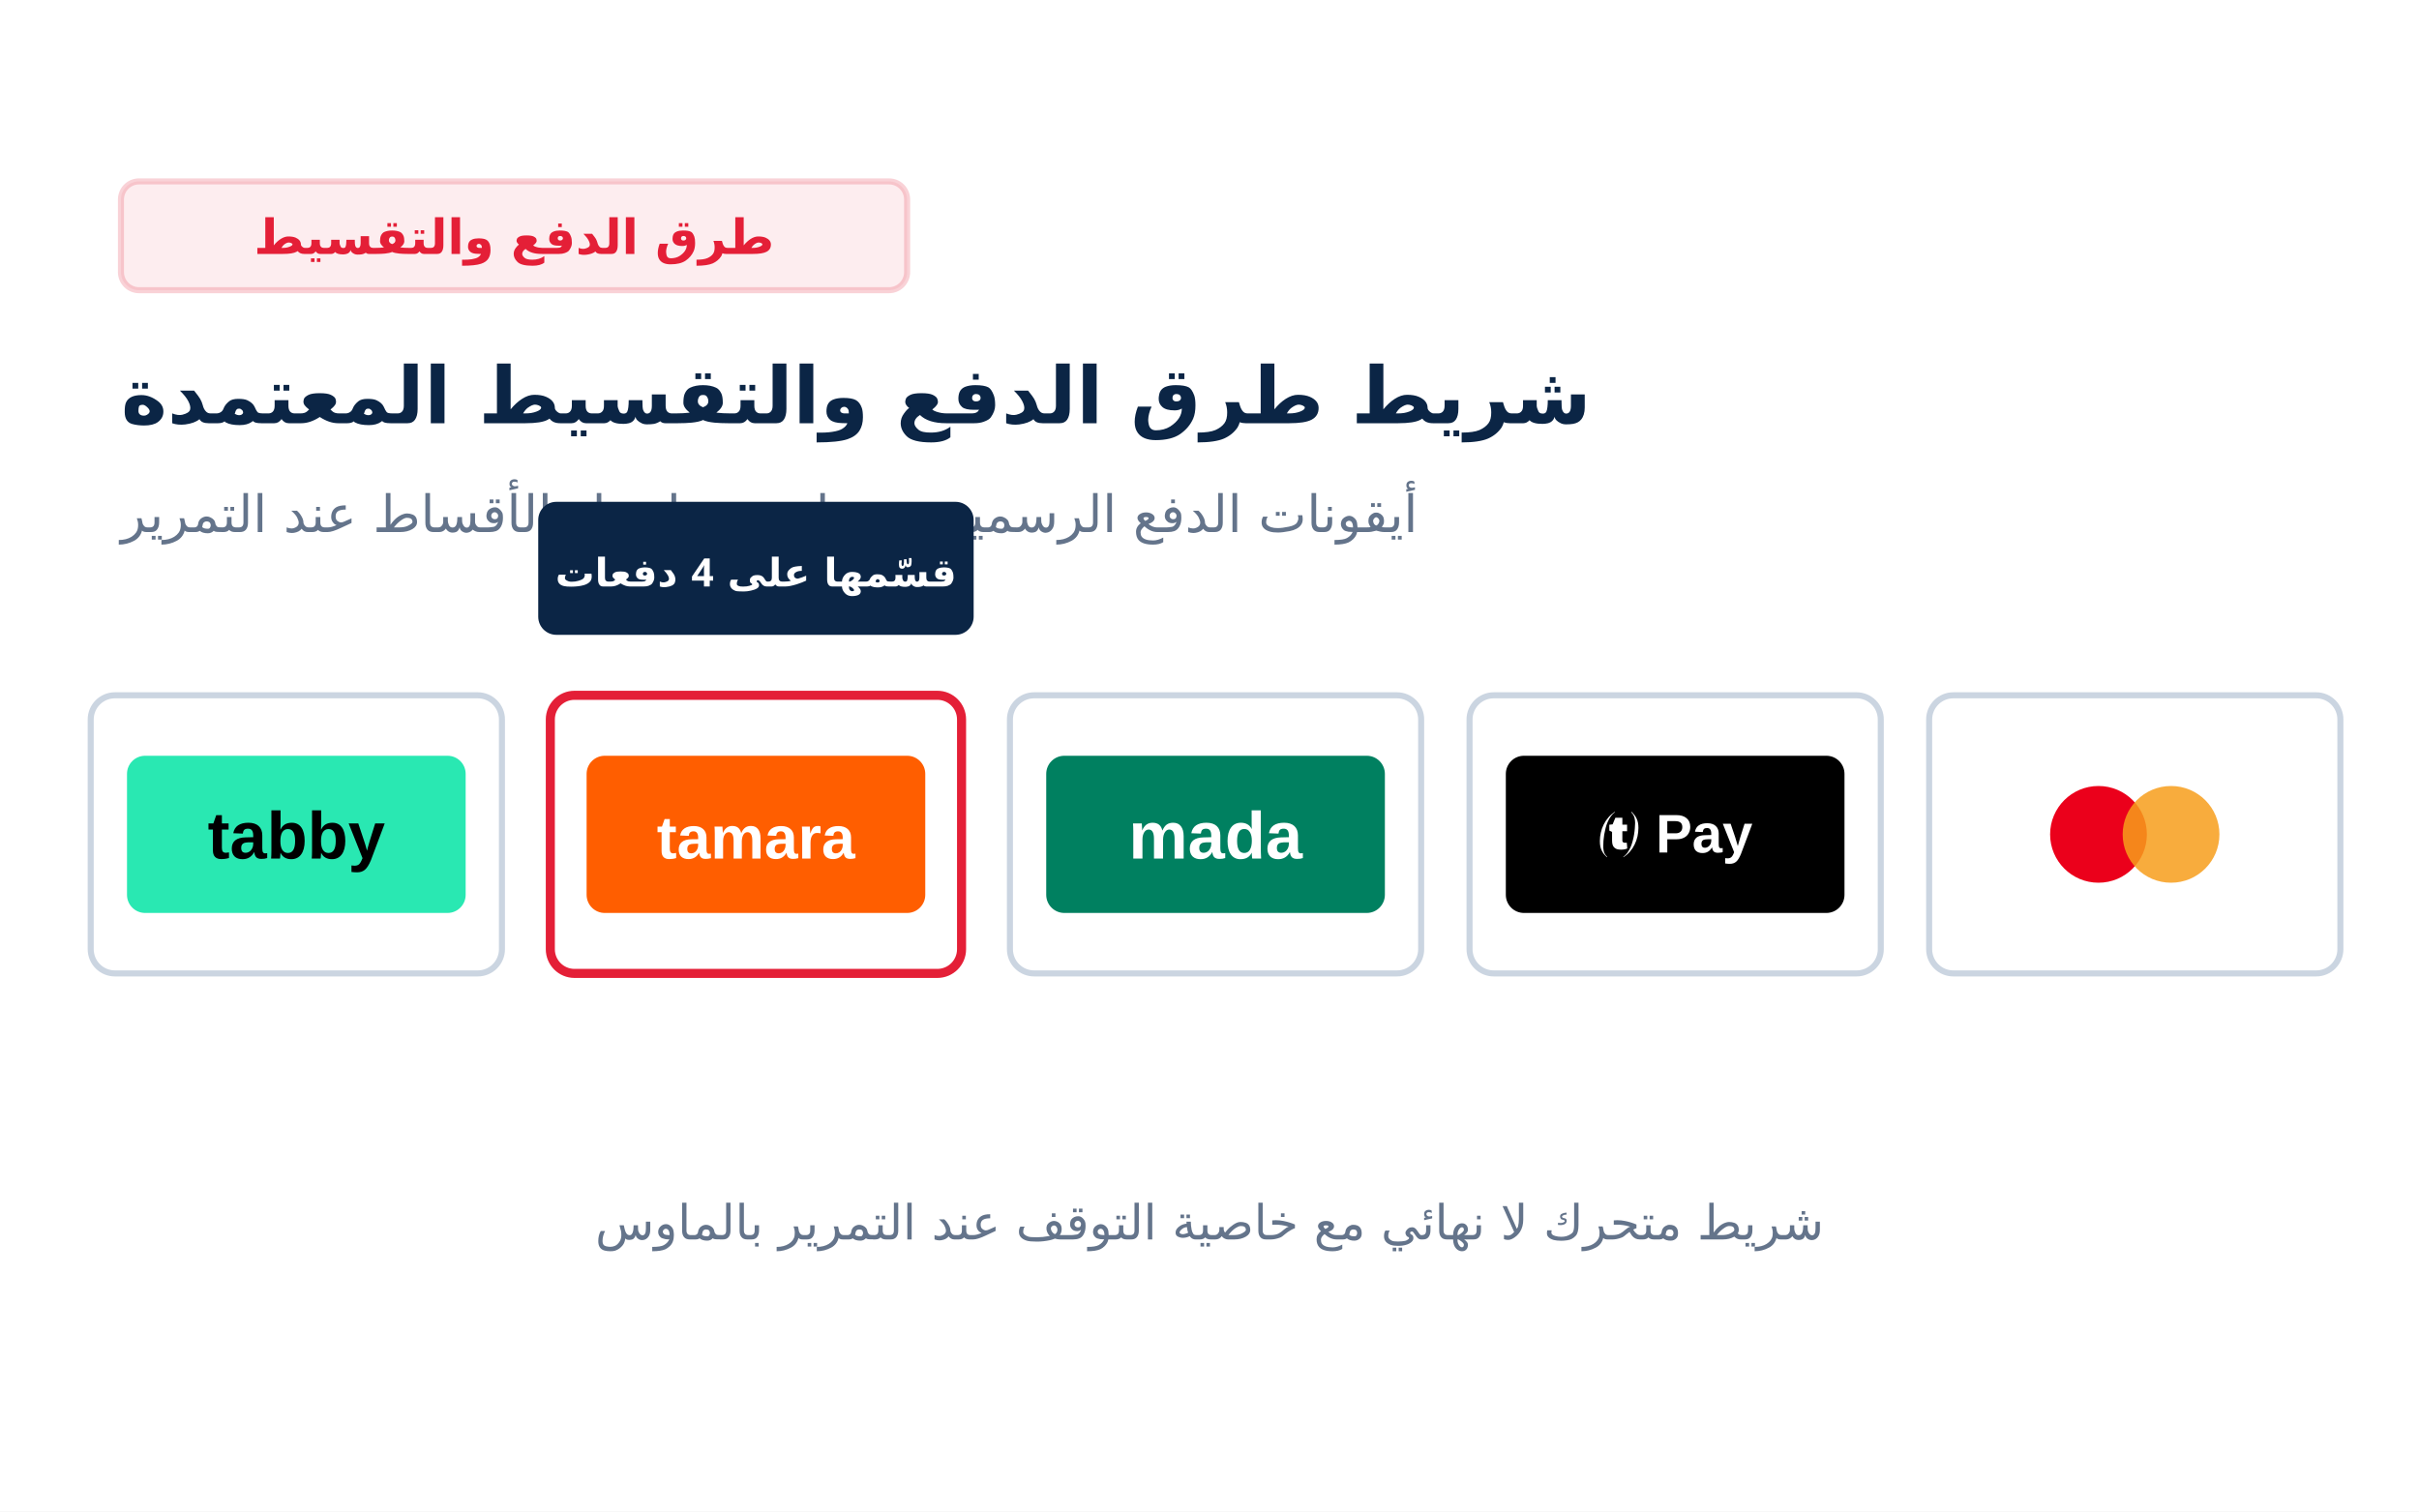
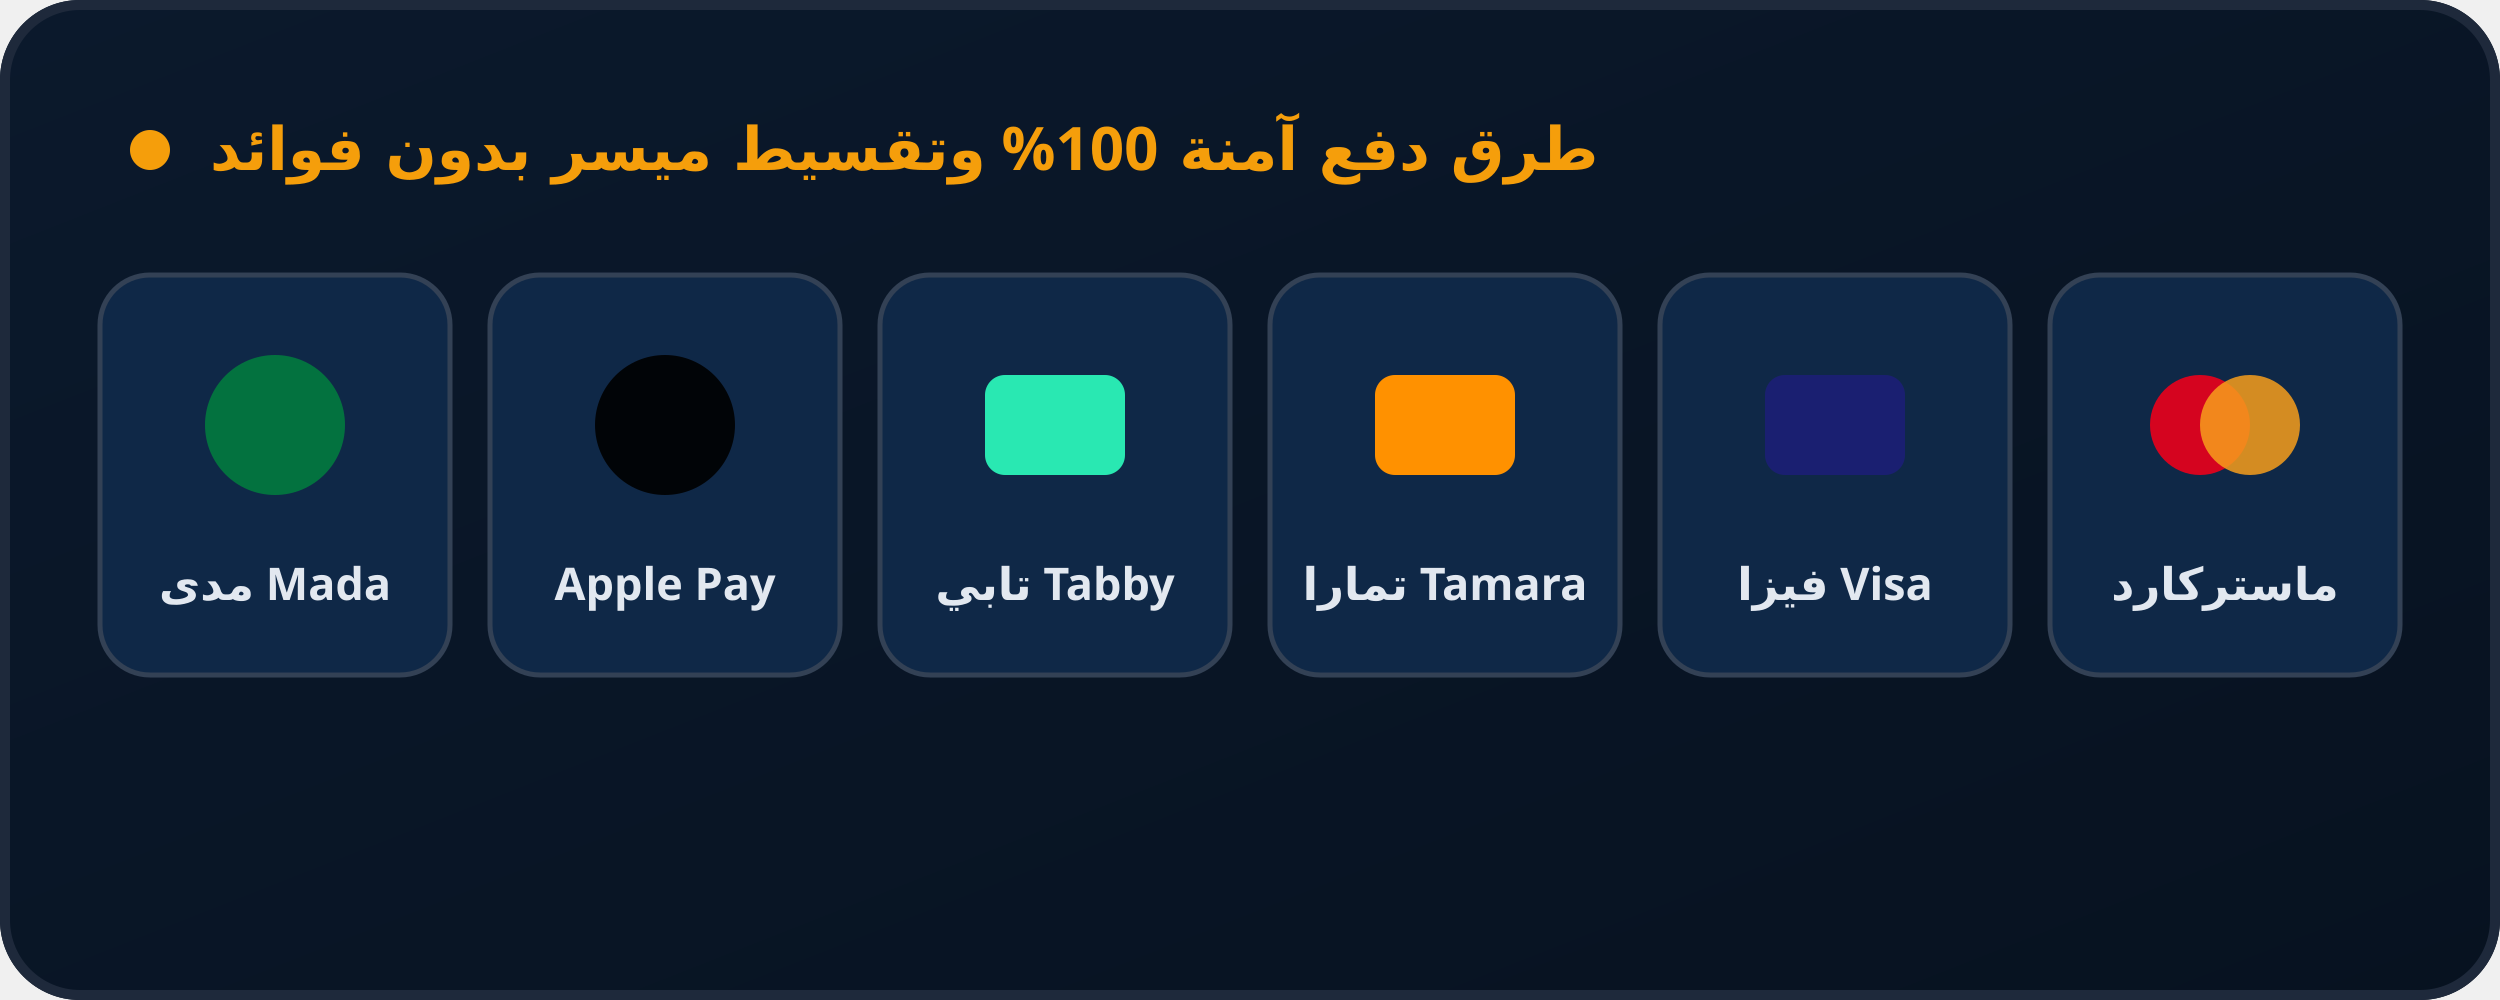
- <svg xmlns="http://www.w3.org/2000/svg" viewBox="0 0 400 250" width="400" height="250">
-   <rect width="400" height="250" fill="#ffffff" />
-   <rect x="20" y="30" width="130" height="18" rx="3" fill="#e41f37" fill-opacity="0.08" stroke="#e41f37" stroke-opacity="0.2" stroke-width="1" />
-   <text x="85" y="42" fill="#e41f37" font-size="8" font-family="sans-serif" font-weight="bold" text-anchor="middle">طرق الدفع والتقسيط</text>
-   <text x="20" y="70" fill="#0b2545" font-size="13" font-family="sans-serif" font-weight="800">شريط طرق الدفع والتقسيط المعتمدة</text>
-   <text x="20" y="88" fill="#64748b" font-size="8.5" font-family="sans-serif">أيقونات الدفع الرسمية مع ظهور تفاصيل الأقساط عند التمرير</text>
-   <g transform="translate(15, 115)">
-     <rect x="0" y="0" width="68" height="46" rx="4" fill="#ffffff" stroke="#cbd5e1" stroke-width="1" />
-     <rect x="6" y="10" width="56" height="26" rx="3" fill="#29E8B2" />
-     <text x="34" y="27" font-family="Arial, sans-serif" font-size="11" font-weight="900" fill="#000000" text-anchor="middle">tabby</text>
-     <rect x="76" y="0" width="68" height="46" rx="4" fill="#ffffff" stroke="#e41f37" stroke-width="1.5" />
-     <rect x="82" y="10" width="56" height="26" rx="3" fill="#FF5E00" />
-     <text x="110" y="27" font-family="Arial, sans-serif" font-size="10" font-weight="900" fill="#FFFFFF" text-anchor="middle">tamara</text>
-     <rect x="74" y="-32" width="72" height="22" rx="3" fill="#0b2545" />
-     <text x="110" y="-18" font-family="sans-serif" font-size="6.5" font-weight="bold" fill="#FFFFFF" text-anchor="middle">قسّمها على 4 دفعات</text>
-     <rect x="152" y="0" width="68" height="46" rx="4" fill="#ffffff" stroke="#cbd5e1" stroke-width="1" />
-     <rect x="158" y="10" width="56" height="26" rx="3" fill="#008060" />
-     <text x="186" y="27" font-family="Arial, sans-serif" font-size="11" font-weight="900" fill="#FFFFFF" text-anchor="middle">mada</text>
-     <rect x="228" y="0" width="68" height="46" rx="4" fill="#ffffff" stroke="#cbd5e1" stroke-width="1" />
-     <rect x="234" y="10" width="56" height="26" rx="3" fill="#000000" />
-     <text x="262" y="26" font-family="Arial, sans-serif" font-size="9" font-weight="bold" fill="#FFFFFF" text-anchor="middle"> Pay</text>
-     <rect x="304" y="0" width="68" height="46" rx="4" fill="#ffffff" stroke="#cbd5e1" stroke-width="1" />
-     <circle cx="332" cy="23" r="8" fill="#EB001B" />
-     <circle cx="344" cy="23" r="8" fill="#F79E1B" fill-opacity="0.85" />
+ <svg xmlns="http://www.w3.org/2000/svg" viewBox="0 0 500 200" width="500" height="200">
+   <defs>
+     <linearGradient id="bgGrad3" x1="0%" y1="0%" x2="100%" y2="100%">
+       <stop offset="0%" stop-color="#0b192c" />
+       <stop offset="100%" stop-color="#071220" />
+     </linearGradient>
+   </defs>
+   <rect width="500" height="200" rx="16" fill="url(#bgGrad3)" />
+   <rect x="1" y="1" width="498" height="198" rx="15" fill="none" stroke="#1e293b" stroke-width="2" />
+   <g transform="translate(20, 20)">
+     <circle cx="10" cy="10" r="4" fill="#f59e0b" />
+     <text x="22" y="14" fill="#f59e0b" font-family="'Cairo', sans-serif" font-size="12" font-weight="800">طرق دفع آمنة 100% وتقسيط ميسر بدون فوائد</text>
  </g>
-   <text x="200" y="205" fill="#64748b" font-size="8" font-family="sans-serif" text-anchor="middle">شريط متحرك لا نهائي مع خاصية التوقف عند التمرير بالماوس</text>
+   <g transform="translate(20, 55)">
+     <g transform="translate(0, 0)">
+       <rect width="70" height="80" rx="10" fill="#0f2847" stroke="#334155" stroke-width="1" />
+       <circle cx="35" cy="30" r="14" fill="#00843D" opacity="0.8" />
+       <text x="35" y="65" fill="#e2e8f0" font-family="'Cairo', sans-serif" font-size="9" font-weight="700" text-anchor="middle">مدى Mada</text>
+     </g>
+     <g transform="translate(78, 0)">
+       <rect width="70" height="80" rx="10" fill="#0f2847" stroke="#334155" stroke-width="1" />
+       <circle cx="35" cy="30" r="14" fill="#000000" opacity="0.9" />
+       <text x="35" y="65" fill="#e2e8f0" font-family="'Cairo', sans-serif" font-size="9" font-weight="700" text-anchor="middle">Apple Pay</text>
+     </g>
+     <g transform="translate(156, 0)">
+       <rect width="70" height="80" rx="10" fill="#0f2847" stroke="#334155" stroke-width="1" />
+       <rect x="21" y="20" width="28" height="20" rx="4" fill="#29E8B2" />
+       <text x="35" y="65" fill="#e2e8f0" font-family="'Cairo', sans-serif" font-size="9" font-weight="700" text-anchor="middle">تابي Tabby</text>
+     </g>
+     <g transform="translate(234, 0)">
+       <rect width="70" height="80" rx="10" fill="#0f2847" stroke="#334155" stroke-width="1" />
+       <rect x="21" y="20" width="28" height="20" rx="4" fill="#FF9100" />
+       <text x="35" y="65" fill="#e2e8f0" font-family="'Cairo', sans-serif" font-size="9" font-weight="700" text-anchor="middle">تمارا Tamara</text>
+     </g>
+     <g transform="translate(312, 0)">
+       <rect width="70" height="80" rx="10" fill="#0f2847" stroke="#334155" stroke-width="1" />
+       <rect x="21" y="20" width="28" height="20" rx="4" fill="#1A1F71" />
+       <text x="35" y="65" fill="#e2e8f0" font-family="'Cairo', sans-serif" font-size="9" font-weight="700" text-anchor="middle">فيزا Visa</text>
+     </g>
+     <g transform="translate(390, 0)">
+       <rect width="70" height="80" rx="10" fill="#0f2847" stroke="#334155" stroke-width="1" />
+       <circle cx="30" cy="30" r="10" fill="#EB001B" opacity="0.9" />
+       <circle cx="40" cy="30" r="10" fill="#F79E1B" opacity="0.85" />
+       <text x="35" y="65" fill="#e2e8f0" font-family="'Cairo', sans-serif" font-size="9" font-weight="700" text-anchor="middle">ماستركارد</text>
+     </g>
+   </g>
</svg>
